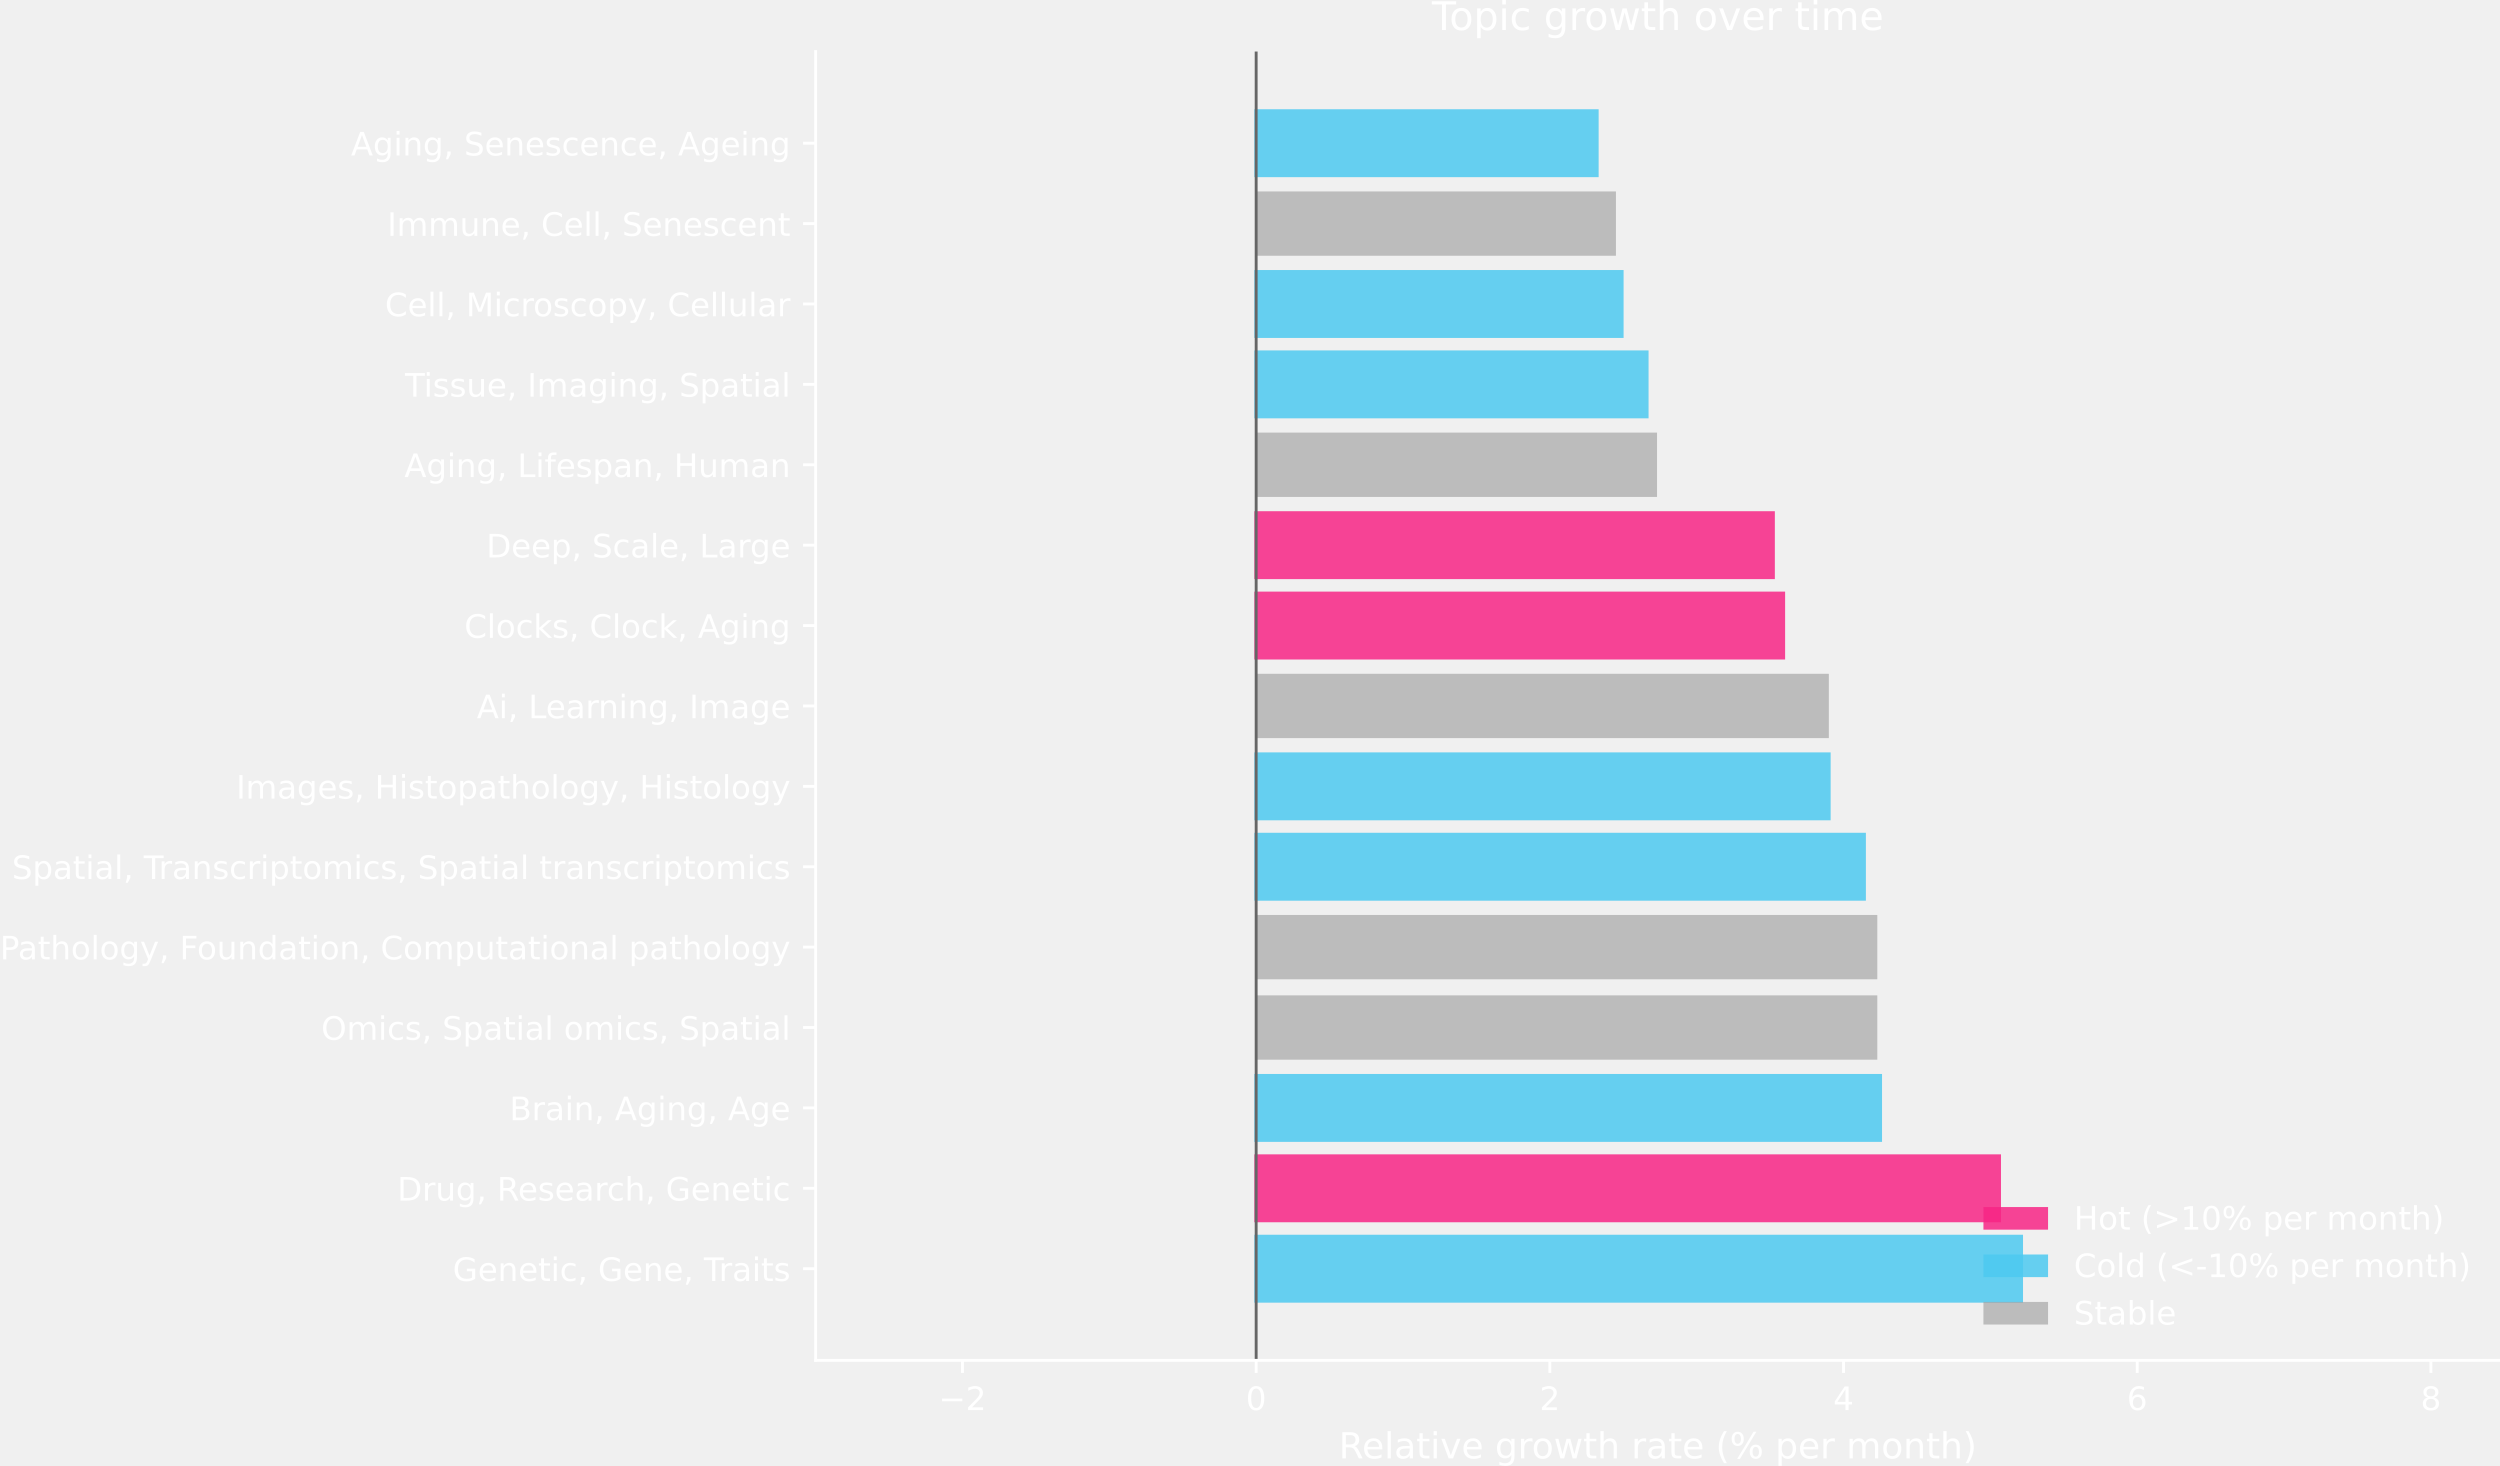
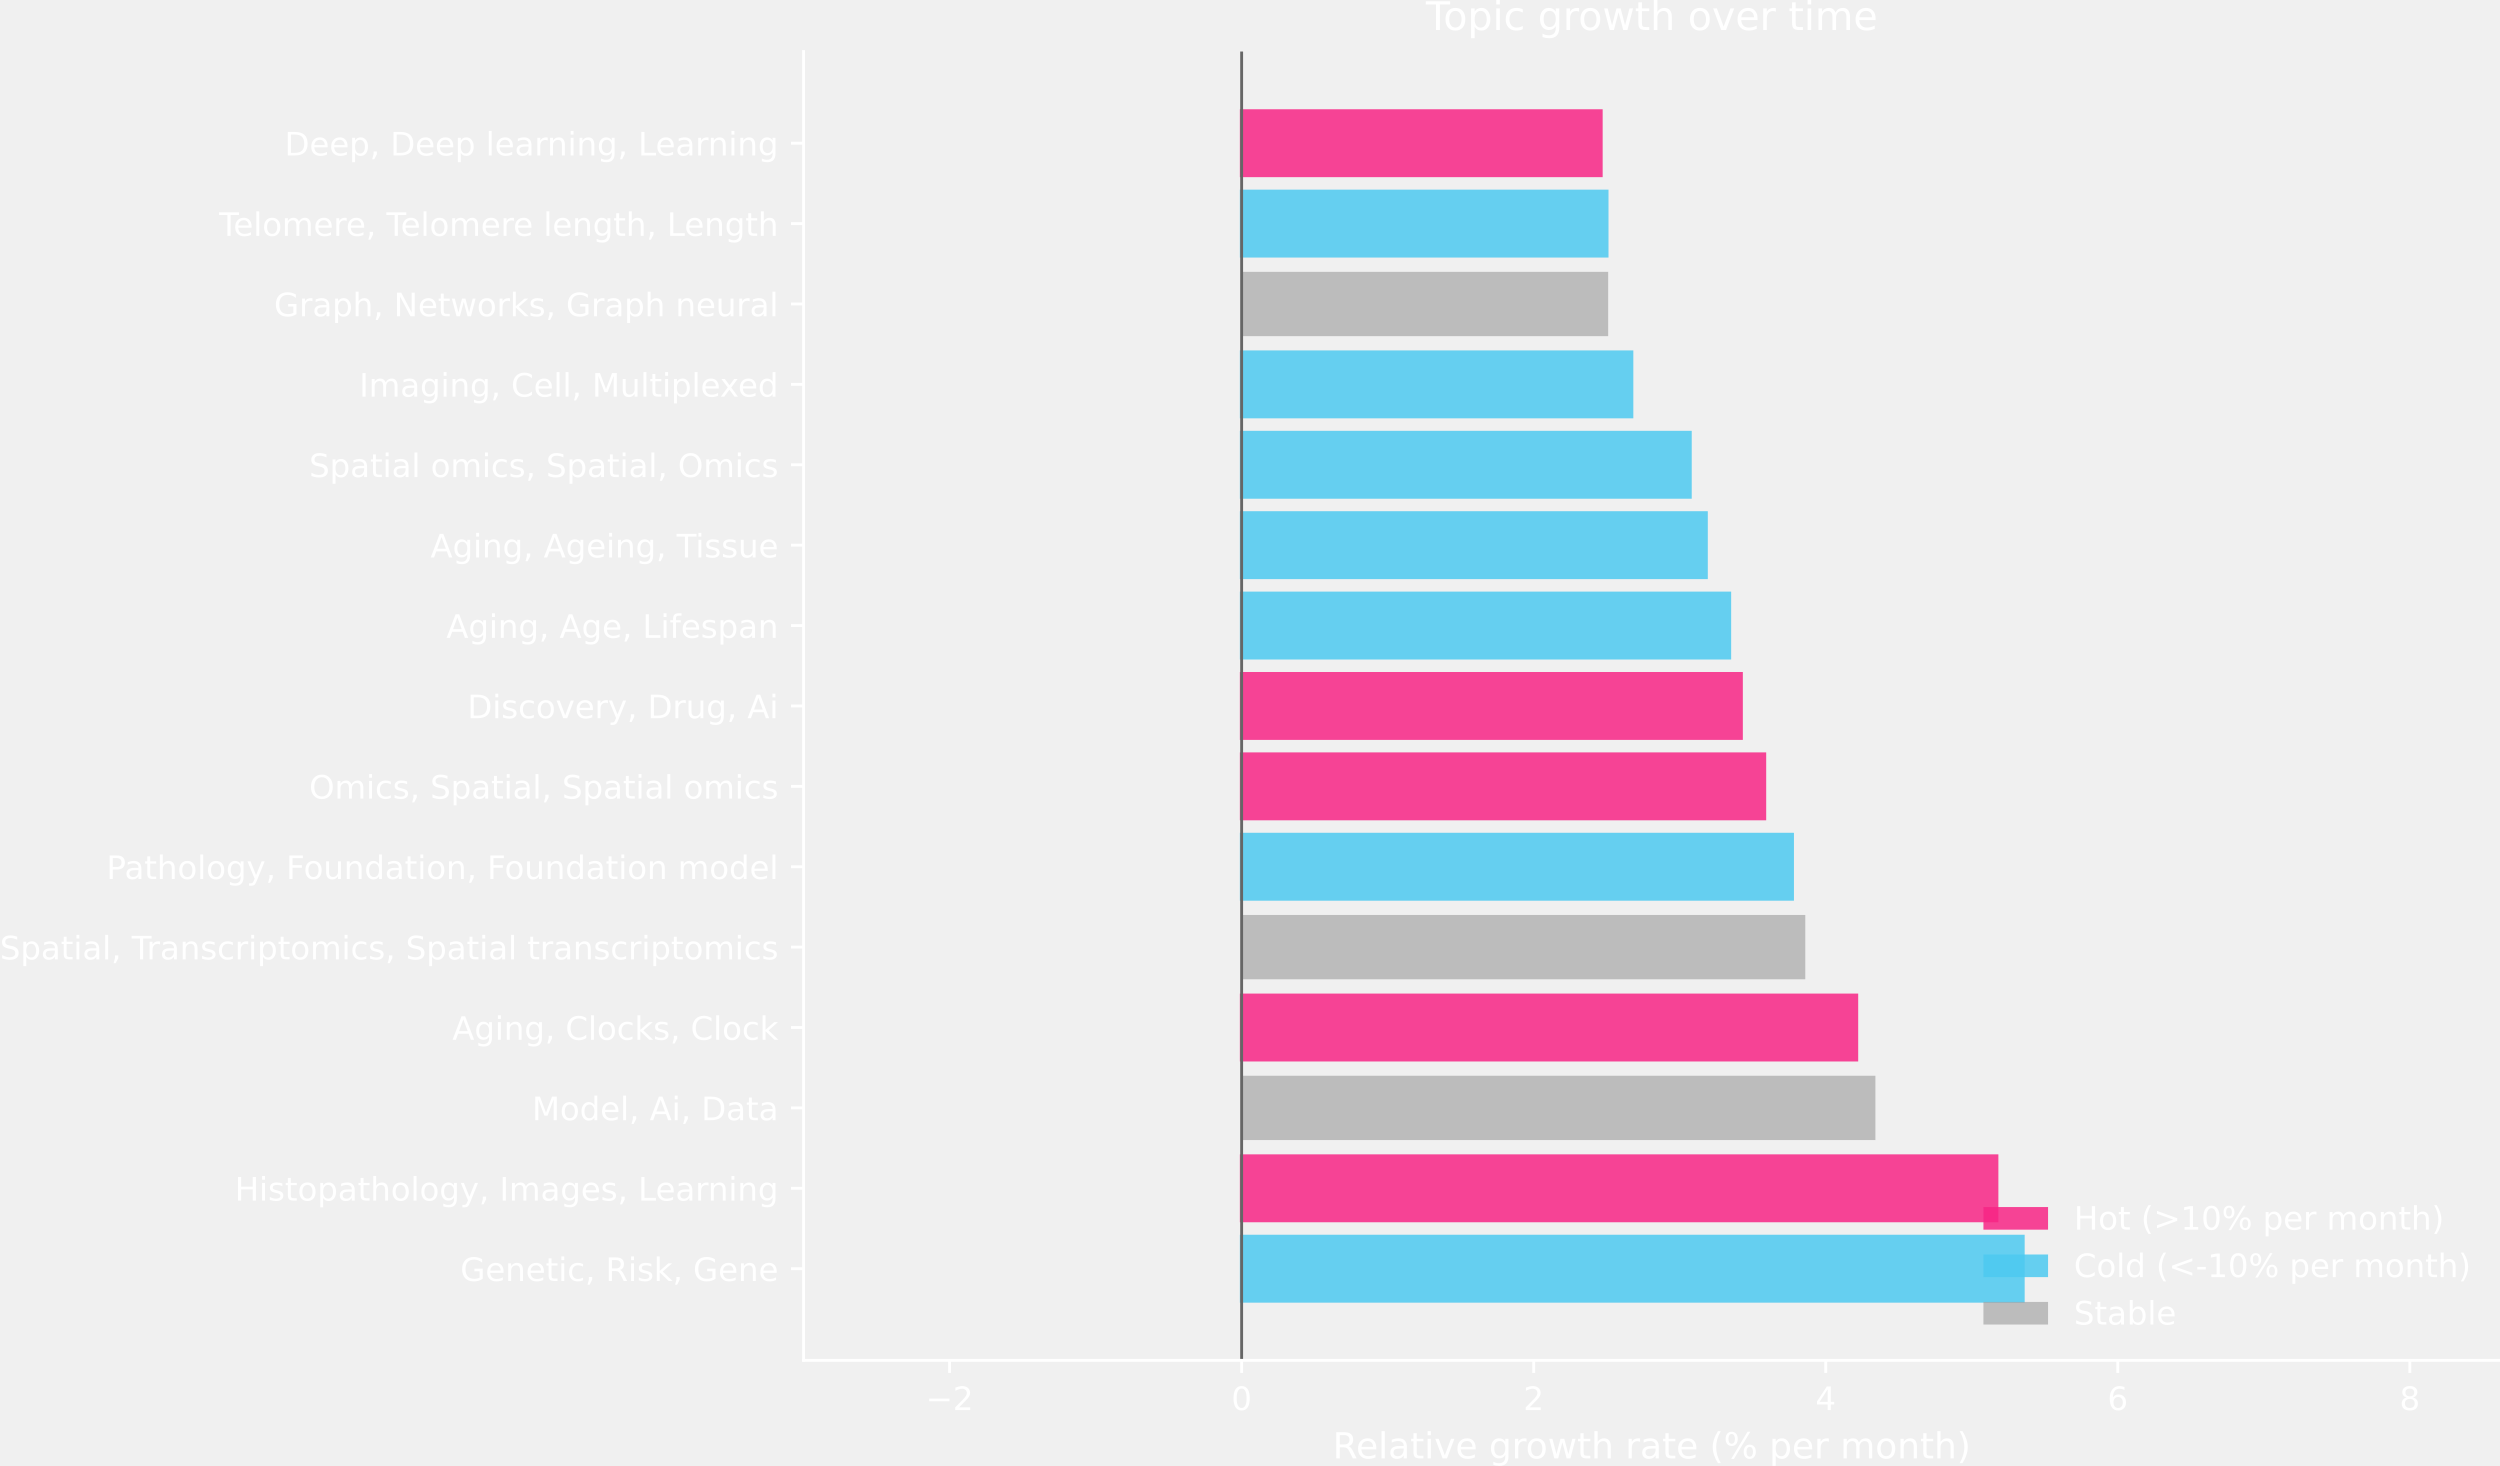
<svg xmlns="http://www.w3.org/2000/svg" xmlns:xlink="http://www.w3.org/1999/xlink" width="696.24pt" height="408.24pt" viewBox="0 0 696.24 408.24" version="1.1">
  <defs>
    <style type="text/css">*{stroke-linejoin: round; stroke-linecap: butt}</style>
  </defs>
  <g id="figure_1">
    <g id="patch_1">
      <path d="M 0 408.24  L 696.24 408.24  L 696.24 0  L 0 0  L 0 408.24  z " style="fill: none" />
    </g>
    <g id="axes_1">
      <g id="patch_2">
-         <path d="M 227.147 378.852  L 696.24 378.852  L 696.24 14.358  L 227.147 14.358  L 227.147 378.852  z " style="fill: none" />
+         <path d="M 223.79 378.852  L 696.24 378.852  L 696.24 14.358  L 223.79 14.358  L 223.79 378.852  z " style="fill: none" />
      </g>
      <g id="patch_3">
-         <path d="M 349.834 362.284  L 562.9 362.284  L 562.9 344.372  L 349.834 344.372  z " clip-path="url(#p03f38e6cdc)" style="fill: #4cc9f0; opacity: 0.85; stroke: #4cc9f0; stroke-linejoin: miter" />
+         <path d="M 345.792 362.284  L 563.36 362.284  L 563.36 344.372  L 345.792 344.372  z " clip-path="url(#p7d3401f3ee)" style="fill: #4cc9f0; opacity: 0.85; stroke: #4cc9f0; stroke-linejoin: miter" />
      </g>
      <g id="patch_4">
-         <path d="M 349.834 339.895  L 556.766 339.895  L 556.766 321.983  L 349.834 321.983  z " clip-path="url(#p03f38e6cdc)" style="fill: #f72585; opacity: 0.85; stroke: #f72585; stroke-linejoin: miter" />
+         <path d="M 345.792 339.895  L 556.04 339.895  L 556.04 321.983  L 345.792 321.983  z " clip-path="url(#p7d3401f3ee)" style="fill: #f72585; opacity: 0.85; stroke: #f72585; stroke-linejoin: miter" />
      </g>
      <g id="patch_5">
-         <path d="M 349.834 317.506  L 523.64 317.506  L 523.64 299.594  L 349.834 299.594  z " clip-path="url(#p03f38e6cdc)" style="fill: #4cc9f0; opacity: 0.85; stroke: #4cc9f0; stroke-linejoin: miter" />
+         <path d="M 345.792 317.506  L 522.287 317.506  L 522.287 299.594  L 345.792 299.594  z " clip-path="url(#p7d3401f3ee)" style="fill: #999999; opacity: 0.6" />
      </g>
      <g id="patch_6">
-         <path d="M 349.834 295.117  L 522.822 295.117  L 522.822 277.205  L 349.834 277.205  z " clip-path="url(#p03f38e6cdc)" style="fill: #999999; opacity: 0.6" />
+         <path d="M 345.792 295.117  L 517 295.117  L 517 277.205  L 345.792 277.205  z " clip-path="url(#p7d3401f3ee)" style="fill: #f72585; opacity: 0.85; stroke: #f72585; stroke-linejoin: miter" />
      </g>
      <g id="patch_7">
-         <path d="M 349.834 272.728  L 522.822 272.728  L 522.822 254.816  L 349.834 254.816  z " clip-path="url(#p03f38e6cdc)" style="fill: #999999; opacity: 0.6" />
+         <path d="M 345.792 272.728  L 502.766 272.728  L 502.766 254.816  L 345.792 254.816  z " clip-path="url(#p7d3401f3ee)" style="fill: #999999; opacity: 0.6" />
      </g>
      <g id="patch_8">
-         <path d="M 349.834 250.339  L 519.142 250.339  L 519.142 232.427  L 349.834 232.427  z " clip-path="url(#p03f38e6cdc)" style="fill: #4cc9f0; opacity: 0.85; stroke: #4cc9f0; stroke-linejoin: miter" />
+         <path d="M 345.792 250.339  L 499.106 250.339  L 499.106 232.427  L 345.792 232.427  z " clip-path="url(#p7d3401f3ee)" style="fill: #4cc9f0; opacity: 0.85; stroke: #4cc9f0; stroke-linejoin: miter" />
      </g>
      <g id="patch_9">
-         <path d="M 349.834 227.95  L 509.327 227.95  L 509.327 210.038  L 349.834 210.038  z " clip-path="url(#p03f38e6cdc)" style="fill: #4cc9f0; opacity: 0.85; stroke: #4cc9f0; stroke-linejoin: miter" />
+         <path d="M 345.792 227.95  L 491.38 227.95  L 491.38 210.038  L 345.792 210.038  z " clip-path="url(#p7d3401f3ee)" style="fill: #f72585; opacity: 0.85; stroke: #f72585; stroke-linejoin: miter" />
      </g>
      <g id="patch_10">
-         <path d="M 349.834 205.561  L 509.327 205.561  L 509.327 187.649  L 349.834 187.649  z " clip-path="url(#p03f38e6cdc)" style="fill: #999999; opacity: 0.6" />
+         <path d="M 345.792 205.561  L 484.873 205.561  L 484.873 187.649  L 345.792 187.649  z " clip-path="url(#p7d3401f3ee)" style="fill: #f72585; opacity: 0.85; stroke: #f72585; stroke-linejoin: miter" />
      </g>
      <g id="patch_11">
-         <path d="M 349.834 183.172  L 496.649 183.172  L 496.649 165.26  L 349.834 165.26  z " clip-path="url(#p03f38e6cdc)" style="fill: #f72585; opacity: 0.85; stroke: #f72585; stroke-linejoin: miter" />
+         <path d="M 345.792 183.172  L 481.62 183.172  L 481.62 165.26  L 345.792 165.26  z " clip-path="url(#p7d3401f3ee)" style="fill: #4cc9f0; opacity: 0.85; stroke: #4cc9f0; stroke-linejoin: miter" />
      </g>
      <g id="patch_12">
-         <path d="M 349.834 160.782  L 493.786 160.782  L 493.786 142.871  L 349.834 142.871  z " clip-path="url(#p03f38e6cdc)" style="fill: #f72585; opacity: 0.85; stroke: #f72585; stroke-linejoin: miter" />
+         <path d="M 345.792 160.782  L 475.113 160.782  L 475.113 142.871  L 345.792 142.871  z " clip-path="url(#p7d3401f3ee)" style="fill: #4cc9f0; opacity: 0.85; stroke: #4cc9f0; stroke-linejoin: miter" />
      </g>
      <g id="patch_13">
-         <path d="M 349.834 138.393  L 461.479 138.393  L 461.479 120.482  L 349.834 120.482  z " clip-path="url(#p03f38e6cdc)" style="fill: #999999; opacity: 0.6" />
+         <path d="M 345.792 138.393  L 470.639 138.393  L 470.639 120.482  L 345.792 120.482  z " clip-path="url(#p7d3401f3ee)" style="fill: #4cc9f0; opacity: 0.85; stroke: #4cc9f0; stroke-linejoin: miter" />
      </g>
      <g id="patch_14">
-         <path d="M 349.834 116.004  L 458.616 116.004  L 458.616 98.093  L 349.834 98.093  z " clip-path="url(#p03f38e6cdc)" style="fill: #4cc9f0; opacity: 0.85; stroke: #4cc9f0; stroke-linejoin: miter" />
+         <path d="M 345.792 116.004  L 454.373 116.004  L 454.373 98.093  L 345.792 98.093  z " clip-path="url(#p7d3401f3ee)" style="fill: #4cc9f0; opacity: 0.85; stroke: #4cc9f0; stroke-linejoin: miter" />
      </g>
      <g id="patch_15">
-         <path d="M 349.834 93.615  L 451.664 93.615  L 451.664 75.704  L 349.834 75.704  z " clip-path="url(#p03f38e6cdc)" style="fill: #4cc9f0; opacity: 0.85; stroke: #4cc9f0; stroke-linejoin: miter" />
+         <path d="M 345.792 93.615  L 447.866 93.615  L 447.866 75.704  L 345.792 75.704  z " clip-path="url(#p7d3401f3ee)" style="fill: #999999; opacity: 0.6" />
      </g>
      <g id="patch_16">
-         <path d="M 349.834 71.226  L 450.028 71.226  L 450.028 53.315  L 349.834 53.315  z " clip-path="url(#p03f38e6cdc)" style="fill: #999999; opacity: 0.6" />
+         <path d="M 345.792 71.226  L 447.459 71.226  L 447.459 53.315  L 345.792 53.315  z " clip-path="url(#p7d3401f3ee)" style="fill: #4cc9f0; opacity: 0.85; stroke: #4cc9f0; stroke-linejoin: miter" />
      </g>
      <g id="patch_17">
-         <path d="M 349.834 48.837  L 444.712 48.837  L 444.712 30.926  L 349.834 30.926  z " clip-path="url(#p03f38e6cdc)" style="fill: #4cc9f0; opacity: 0.85; stroke: #4cc9f0; stroke-linejoin: miter" />
+         <path d="M 345.792 48.837  L 445.833 48.837  L 445.833 30.926  L 345.792 30.926  z " clip-path="url(#p7d3401f3ee)" style="fill: #f72585; opacity: 0.85; stroke: #f72585; stroke-linejoin: miter" />
      </g>
      <g id="matplotlib.axis_1">
        <g id="xtick_1">
          <g id="line2d_1">
            <defs>
-               <path id="md2983e9ad0" d="M 0 0  L 0 3.5  " style="stroke: #ffffff; stroke-width: 0.8" />
+               <path id="m5d44bd2667" d="M 0 0  L 0 3.5  " style="stroke: #ffffff; stroke-width: 0.8" />
            </defs>
            <g>
-               <use xlink:href="#md2983e9ad0" x="268.043" y="378.852" style="fill: #ffffff; stroke: #ffffff; stroke-width: 0.8" />
+               <use xlink:href="#m5d44bd2667" x="264.457" y="378.852" style="fill: #ffffff; stroke: #ffffff; stroke-width: 0.8" />
            </g>
          </g>
          <g id="text_1">
-             <text style="font-size: 9px; font-family: 'DejaVu Sans', 'Liberation Sans', 'Noto Sans', 'FreeSans', sans-serif; text-anchor: middle; fill: #ffffff" x="268.043" y="392.69" transform="rotate(-0 268.0426 392.6902)">−2</text>
+             <text style="font-size: 9px; font-family: 'DejaVu Sans', 'Liberation Sans', 'Noto Sans', 'FreeSans', sans-serif; text-anchor: middle; fill: #ffffff" x="264.457" y="392.69" transform="rotate(-0 264.4574 392.6902)">−2</text>
          </g>
        </g>
        <g id="xtick_2">
          <g id="line2d_2">
            <g>
-               <use xlink:href="#md2983e9ad0" x="349.834" y="378.852" style="fill: #ffffff; stroke: #ffffff; stroke-width: 0.8" />
+               <use xlink:href="#m5d44bd2667" x="345.792" y="378.852" style="fill: #ffffff; stroke: #ffffff; stroke-width: 0.8" />
            </g>
          </g>
          <g id="text_2">
-             <text style="font-size: 9px; font-family: 'DejaVu Sans', 'Liberation Sans', 'Noto Sans', 'FreeSans', sans-serif; text-anchor: middle; fill: #ffffff" x="349.834" y="392.69" transform="rotate(-0 349.8338 392.6902)">0</text>
+             <text style="font-size: 9px; font-family: 'DejaVu Sans', 'Liberation Sans', 'Noto Sans', 'FreeSans', sans-serif; text-anchor: middle; fill: #ffffff" x="345.792" y="392.69" transform="rotate(-0 345.7915 392.6902)">0</text>
          </g>
        </g>
        <g id="xtick_3">
          <g id="line2d_3">
            <g>
-               <use xlink:href="#md2983e9ad0" x="431.625" y="378.852" style="fill: #ffffff; stroke: #ffffff; stroke-width: 0.8" />
+               <use xlink:href="#m5d44bd2667" x="427.126" y="378.852" style="fill: #ffffff; stroke: #ffffff; stroke-width: 0.8" />
            </g>
          </g>
          <g id="text_3">
-             <text style="font-size: 9px; font-family: 'DejaVu Sans', 'Liberation Sans', 'Noto Sans', 'FreeSans', sans-serif; text-anchor: middle; fill: #ffffff" x="431.625" y="392.69" transform="rotate(-0 431.625 392.6902)">2</text>
+             <text style="font-size: 9px; font-family: 'DejaVu Sans', 'Liberation Sans', 'Noto Sans', 'FreeSans', sans-serif; text-anchor: middle; fill: #ffffff" x="427.126" y="392.69" transform="rotate(-0 427.1257 392.6902)">2</text>
          </g>
        </g>
        <g id="xtick_4">
          <g id="line2d_4">
            <g>
-               <use xlink:href="#md2983e9ad0" x="513.416" y="378.852" style="fill: #ffffff; stroke: #ffffff; stroke-width: 0.8" />
+               <use xlink:href="#m5d44bd2667" x="508.46" y="378.852" style="fill: #ffffff; stroke: #ffffff; stroke-width: 0.8" />
            </g>
          </g>
          <g id="text_4">
-             <text style="font-size: 9px; font-family: 'DejaVu Sans', 'Liberation Sans', 'Noto Sans', 'FreeSans', sans-serif; text-anchor: middle; fill: #ffffff" x="513.416" y="392.69" transform="rotate(-0 513.4162 392.6902)">4</text>
+             <text style="font-size: 9px; font-family: 'DejaVu Sans', 'Liberation Sans', 'Noto Sans', 'FreeSans', sans-serif; text-anchor: middle; fill: #ffffff" x="508.46" y="392.69" transform="rotate(-0 508.4598 392.6902)">4</text>
          </g>
        </g>
        <g id="xtick_5">
          <g id="line2d_5">
            <g>
-               <use xlink:href="#md2983e9ad0" x="595.207" y="378.852" style="fill: #ffffff; stroke: #ffffff; stroke-width: 0.8" />
+               <use xlink:href="#m5d44bd2667" x="589.794" y="378.852" style="fill: #ffffff; stroke: #ffffff; stroke-width: 0.8" />
            </g>
          </g>
          <g id="text_5">
-             <text style="font-size: 9px; font-family: 'DejaVu Sans', 'Liberation Sans', 'Noto Sans', 'FreeSans', sans-serif; text-anchor: middle; fill: #ffffff" x="595.207" y="392.69" transform="rotate(-0 595.2074 392.6902)">6</text>
+             <text style="font-size: 9px; font-family: 'DejaVu Sans', 'Liberation Sans', 'Noto Sans', 'FreeSans', sans-serif; text-anchor: middle; fill: #ffffff" x="589.794" y="392.69" transform="rotate(-0 589.7939 392.6902)">6</text>
          </g>
        </g>
        <g id="xtick_6">
          <g id="line2d_6">
            <g>
-               <use xlink:href="#md2983e9ad0" x="676.999" y="378.852" style="fill: #ffffff; stroke: #ffffff; stroke-width: 0.8" />
+               <use xlink:href="#m5d44bd2667" x="671.128" y="378.852" style="fill: #ffffff; stroke: #ffffff; stroke-width: 0.8" />
            </g>
          </g>
          <g id="text_6">
-             <text style="font-size: 9px; font-family: 'DejaVu Sans', 'Liberation Sans', 'Noto Sans', 'FreeSans', sans-serif; text-anchor: middle; fill: #ffffff" x="676.999" y="392.69" transform="rotate(-0 676.9986 392.6902)">8</text>
+             <text style="font-size: 9px; font-family: 'DejaVu Sans', 'Liberation Sans', 'Noto Sans', 'FreeSans', sans-serif; text-anchor: middle; fill: #ffffff" x="671.128" y="392.69" transform="rotate(-0 671.1281 392.6902)">8</text>
          </g>
        </g>
        <g id="text_7">
-           <text style="font-size: 10px; font-family: 'DejaVu Sans', 'Liberation Sans', 'Noto Sans', 'FreeSans', sans-serif; text-anchor: middle; fill: #ffffff" x="461.694" y="406.16" transform="rotate(-0 461.6935 406.1603)">Relative growth rate (% per month)</text>
+           <text style="font-size: 10px; font-family: 'DejaVu Sans', 'Liberation Sans', 'Noto Sans', 'FreeSans', sans-serif; text-anchor: middle; fill: #ffffff" x="460.015" y="406.16" transform="rotate(-0 460.0152 406.1603)">Relative growth rate (% per month)</text>
        </g>
      </g>
      <g id="matplotlib.axis_2">
        <g id="ytick_1">
          <g id="line2d_7">
            <defs>
-               <path id="m5aa925e491" d="M 0 0  L -3.5 0  " style="stroke: #ffffff; stroke-width: 0.8" />
+               <path id="m8bc7560a64" d="M 0 0  L -3.5 0  " style="stroke: #ffffff; stroke-width: 0.8" />
            </defs>
            <g>
-               <use xlink:href="#m5aa925e491" x="227.147" y="353.328" style="fill: #ffffff; stroke: #ffffff; stroke-width: 0.8" />
+               <use xlink:href="#m8bc7560a64" x="223.79" y="353.328" style="fill: #ffffff; stroke: #ffffff; stroke-width: 0.8" />
            </g>
          </g>
          <g id="text_8">
-             <text style="font-size: 9px; font-family: 'DejaVu Sans', 'Liberation Sans', 'Noto Sans', 'FreeSans', sans-serif; text-anchor: end; fill: #ffffff" x="220.147" y="356.747" transform="rotate(-0 220.147 356.7474)">Genetic, Gene, Traits</text>
+             <text style="font-size: 9px; font-family: 'DejaVu Sans', 'Liberation Sans', 'Noto Sans', 'FreeSans', sans-serif; text-anchor: end; fill: #ffffff" x="216.79" y="356.747" transform="rotate(-0 216.7903 356.7474)">Genetic, Risk, Gene</text>
          </g>
        </g>
        <g id="ytick_2">
          <g id="line2d_8">
            <g>
-               <use xlink:href="#m5aa925e491" x="227.147" y="330.939" style="fill: #ffffff; stroke: #ffffff; stroke-width: 0.8" />
+               <use xlink:href="#m8bc7560a64" x="223.79" y="330.939" style="fill: #ffffff; stroke: #ffffff; stroke-width: 0.8" />
            </g>
          </g>
          <g id="text_9">
-             <text style="font-size: 9px; font-family: 'DejaVu Sans', 'Liberation Sans', 'Noto Sans', 'FreeSans', sans-serif; text-anchor: end; fill: #ffffff" x="220.147" y="334.358" transform="rotate(-0 220.147 334.3584)">Drug, Research, Genetic</text>
+             <text style="font-size: 9px; font-family: 'DejaVu Sans', 'Liberation Sans', 'Noto Sans', 'FreeSans', sans-serif; text-anchor: end; fill: #ffffff" x="216.79" y="334.358" transform="rotate(-0 216.7903 334.3584)">Histopathology, Images, Learning</text>
          </g>
        </g>
        <g id="ytick_3">
          <g id="line2d_9">
            <g>
-               <use xlink:href="#m5aa925e491" x="227.147" y="308.55" style="fill: #ffffff; stroke: #ffffff; stroke-width: 0.8" />
+               <use xlink:href="#m8bc7560a64" x="223.79" y="308.55" style="fill: #ffffff; stroke: #ffffff; stroke-width: 0.8" />
            </g>
          </g>
          <g id="text_10">
-             <text style="font-size: 9px; font-family: 'DejaVu Sans', 'Liberation Sans', 'Noto Sans', 'FreeSans', sans-serif; text-anchor: end; fill: #ffffff" x="220.147" y="311.969" transform="rotate(-0 220.147 311.9693)">Brain, Aging, Age</text>
+             <text style="font-size: 9px; font-family: 'DejaVu Sans', 'Liberation Sans', 'Noto Sans', 'FreeSans', sans-serif; text-anchor: end; fill: #ffffff" x="216.79" y="311.969" transform="rotate(-0 216.7903 311.9693)">Model, Ai, Data</text>
          </g>
        </g>
        <g id="ytick_4">
          <g id="line2d_10">
            <g>
-               <use xlink:href="#m5aa925e491" x="227.147" y="286.161" style="fill: #ffffff; stroke: #ffffff; stroke-width: 0.8" />
+               <use xlink:href="#m8bc7560a64" x="223.79" y="286.161" style="fill: #ffffff; stroke: #ffffff; stroke-width: 0.8" />
            </g>
          </g>
          <g id="text_11">
-             <text style="font-size: 9px; font-family: 'DejaVu Sans', 'Liberation Sans', 'Noto Sans', 'FreeSans', sans-serif; text-anchor: end; fill: #ffffff" x="220.147" y="289.58" transform="rotate(-0 220.147 289.5803)">Omics, Spatial omics, Spatial</text>
+             <text style="font-size: 9px; font-family: 'DejaVu Sans', 'Liberation Sans', 'Noto Sans', 'FreeSans', sans-serif; text-anchor: end; fill: #ffffff" x="216.79" y="289.58" transform="rotate(-0 216.7903 289.5803)">Aging, Clocks, Clock</text>
          </g>
        </g>
        <g id="ytick_5">
          <g id="line2d_11">
            <g>
-               <use xlink:href="#m5aa925e491" x="227.147" y="263.772" style="fill: #ffffff; stroke: #ffffff; stroke-width: 0.8" />
+               <use xlink:href="#m8bc7560a64" x="223.79" y="263.772" style="fill: #ffffff; stroke: #ffffff; stroke-width: 0.8" />
            </g>
          </g>
          <g id="text_12">
-             <text style="font-size: 9px; font-family: 'DejaVu Sans', 'Liberation Sans', 'Noto Sans', 'FreeSans', sans-serif; text-anchor: end; fill: #ffffff" x="220.147" y="267.191" transform="rotate(-0 220.147 267.1913)">Pathology, Foundation, Computational pathology</text>
+             <text style="font-size: 9px; font-family: 'DejaVu Sans', 'Liberation Sans', 'Noto Sans', 'FreeSans', sans-serif; text-anchor: end; fill: #ffffff" x="216.79" y="267.191" transform="rotate(-0 216.7903 267.1913)">Spatial, Transcriptomics, Spatial transcriptomics</text>
          </g>
        </g>
        <g id="ytick_6">
          <g id="line2d_12">
            <g>
-               <use xlink:href="#m5aa925e491" x="227.147" y="241.383" style="fill: #ffffff; stroke: #ffffff; stroke-width: 0.8" />
+               <use xlink:href="#m8bc7560a64" x="223.79" y="241.383" style="fill: #ffffff; stroke: #ffffff; stroke-width: 0.8" />
            </g>
          </g>
          <g id="text_13">
-             <text style="font-size: 9px; font-family: 'DejaVu Sans', 'Liberation Sans', 'Noto Sans', 'FreeSans', sans-serif; text-anchor: end; fill: #ffffff" x="220.147" y="244.802" transform="rotate(-0 220.147 244.8023)">Spatial, Transcriptomics, Spatial transcriptomics</text>
+             <text style="font-size: 9px; font-family: 'DejaVu Sans', 'Liberation Sans', 'Noto Sans', 'FreeSans', sans-serif; text-anchor: end; fill: #ffffff" x="216.79" y="244.802" transform="rotate(-0 216.7903 244.8023)">Pathology, Foundation, Foundation model</text>
          </g>
        </g>
        <g id="ytick_7">
          <g id="line2d_13">
            <g>
-               <use xlink:href="#m5aa925e491" x="227.147" y="218.994" style="fill: #ffffff; stroke: #ffffff; stroke-width: 0.8" />
+               <use xlink:href="#m8bc7560a64" x="223.79" y="218.994" style="fill: #ffffff; stroke: #ffffff; stroke-width: 0.8" />
            </g>
          </g>
          <g id="text_14">
-             <text style="font-size: 9px; font-family: 'DejaVu Sans', 'Liberation Sans', 'Noto Sans', 'FreeSans', sans-serif; text-anchor: end; fill: #ffffff" x="220.147" y="222.413" transform="rotate(-0 220.147 222.4132)">Images, Histopathology, Histology</text>
+             <text style="font-size: 9px; font-family: 'DejaVu Sans', 'Liberation Sans', 'Noto Sans', 'FreeSans', sans-serif; text-anchor: end; fill: #ffffff" x="216.79" y="222.413" transform="rotate(-0 216.7903 222.4132)">Omics, Spatial, Spatial omics</text>
          </g>
        </g>
        <g id="ytick_8">
          <g id="line2d_14">
            <g>
-               <use xlink:href="#m5aa925e491" x="227.147" y="196.605" style="fill: #ffffff; stroke: #ffffff; stroke-width: 0.8" />
+               <use xlink:href="#m8bc7560a64" x="223.79" y="196.605" style="fill: #ffffff; stroke: #ffffff; stroke-width: 0.8" />
            </g>
          </g>
          <g id="text_15">
-             <text style="font-size: 9px; font-family: 'DejaVu Sans', 'Liberation Sans', 'Noto Sans', 'FreeSans', sans-serif; text-anchor: end; fill: #ffffff" x="220.147" y="200.024" transform="rotate(-0 220.147 200.0242)">Ai, Learning, Image</text>
+             <text style="font-size: 9px; font-family: 'DejaVu Sans', 'Liberation Sans', 'Noto Sans', 'FreeSans', sans-serif; text-anchor: end; fill: #ffffff" x="216.79" y="200.024" transform="rotate(-0 216.7903 200.0242)">Discovery, Drug, Ai</text>
          </g>
        </g>
        <g id="ytick_9">
          <g id="line2d_15">
            <g>
-               <use xlink:href="#m5aa925e491" x="227.147" y="174.216" style="fill: #ffffff; stroke: #ffffff; stroke-width: 0.8" />
+               <use xlink:href="#m8bc7560a64" x="223.79" y="174.216" style="fill: #ffffff; stroke: #ffffff; stroke-width: 0.8" />
            </g>
          </g>
          <g id="text_16">
-             <text style="font-size: 9px; font-family: 'DejaVu Sans', 'Liberation Sans', 'Noto Sans', 'FreeSans', sans-serif; text-anchor: end; fill: #ffffff" x="220.147" y="177.635" transform="rotate(-0 220.147 177.6352)">Clocks, Clock, Aging</text>
+             <text style="font-size: 9px; font-family: 'DejaVu Sans', 'Liberation Sans', 'Noto Sans', 'FreeSans', sans-serif; text-anchor: end; fill: #ffffff" x="216.79" y="177.635" transform="rotate(-0 216.7903 177.6352)">Aging, Age, Lifespan</text>
          </g>
        </g>
        <g id="ytick_10">
          <g id="line2d_16">
            <g>
-               <use xlink:href="#m5aa925e491" x="227.147" y="151.827" style="fill: #ffffff; stroke: #ffffff; stroke-width: 0.8" />
+               <use xlink:href="#m8bc7560a64" x="223.79" y="151.827" style="fill: #ffffff; stroke: #ffffff; stroke-width: 0.8" />
            </g>
          </g>
          <g id="text_17">
-             <text style="font-size: 9px; font-family: 'DejaVu Sans', 'Liberation Sans', 'Noto Sans', 'FreeSans', sans-serif; text-anchor: end; fill: #ffffff" x="220.147" y="155.246" transform="rotate(-0 220.147 155.2462)">Deep, Scale, Large</text>
+             <text style="font-size: 9px; font-family: 'DejaVu Sans', 'Liberation Sans', 'Noto Sans', 'FreeSans', sans-serif; text-anchor: end; fill: #ffffff" x="216.79" y="155.246" transform="rotate(-0 216.7903 155.2462)">Aging, Ageing, Tissue</text>
          </g>
        </g>
        <g id="ytick_11">
          <g id="line2d_17">
            <g>
-               <use xlink:href="#m5aa925e491" x="227.147" y="129.438" style="fill: #ffffff; stroke: #ffffff; stroke-width: 0.8" />
+               <use xlink:href="#m8bc7560a64" x="223.79" y="129.438" style="fill: #ffffff; stroke: #ffffff; stroke-width: 0.8" />
            </g>
          </g>
          <g id="text_18">
-             <text style="font-size: 9px; font-family: 'DejaVu Sans', 'Liberation Sans', 'Noto Sans', 'FreeSans', sans-serif; text-anchor: end; fill: #ffffff" x="220.147" y="132.857" transform="rotate(-0 220.147 132.8572)">Aging, Lifespan, Human</text>
+             <text style="font-size: 9px; font-family: 'DejaVu Sans', 'Liberation Sans', 'Noto Sans', 'FreeSans', sans-serif; text-anchor: end; fill: #ffffff" x="216.79" y="132.857" transform="rotate(-0 216.7903 132.8572)">Spatial omics, Spatial, Omics</text>
          </g>
        </g>
        <g id="ytick_12">
          <g id="line2d_18">
            <g>
-               <use xlink:href="#m5aa925e491" x="227.147" y="107.049" style="fill: #ffffff; stroke: #ffffff; stroke-width: 0.8" />
+               <use xlink:href="#m8bc7560a64" x="223.79" y="107.049" style="fill: #ffffff; stroke: #ffffff; stroke-width: 0.8" />
            </g>
          </g>
          <g id="text_19">
-             <text style="font-size: 9px; font-family: 'DejaVu Sans', 'Liberation Sans', 'Noto Sans', 'FreeSans', sans-serif; text-anchor: end; fill: #ffffff" x="220.147" y="110.468" transform="rotate(-0 220.147 110.4681)">Tissue, Imaging, Spatial</text>
+             <text style="font-size: 9px; font-family: 'DejaVu Sans', 'Liberation Sans', 'Noto Sans', 'FreeSans', sans-serif; text-anchor: end; fill: #ffffff" x="216.79" y="110.468" transform="rotate(-0 216.7903 110.4681)">Imaging, Cell, Multiplexed</text>
          </g>
        </g>
        <g id="ytick_13">
          <g id="line2d_19">
            <g>
-               <use xlink:href="#m5aa925e491" x="227.147" y="84.66" style="fill: #ffffff; stroke: #ffffff; stroke-width: 0.8" />
+               <use xlink:href="#m8bc7560a64" x="223.79" y="84.66" style="fill: #ffffff; stroke: #ffffff; stroke-width: 0.8" />
            </g>
          </g>
          <g id="text_20">
-             <text style="font-size: 9px; font-family: 'DejaVu Sans', 'Liberation Sans', 'Noto Sans', 'FreeSans', sans-serif; text-anchor: end; fill: #ffffff" x="220.147" y="88.079" transform="rotate(-0 220.147 88.07911)">Cell, Microscopy, Cellular</text>
+             <text style="font-size: 9px; font-family: 'DejaVu Sans', 'Liberation Sans', 'Noto Sans', 'FreeSans', sans-serif; text-anchor: end; fill: #ffffff" x="216.79" y="88.079" transform="rotate(-0 216.7903 88.07911)">Graph, Networks, Graph neural</text>
          </g>
        </g>
        <g id="ytick_14">
          <g id="line2d_20">
            <g>
-               <use xlink:href="#m5aa925e491" x="227.147" y="62.271" style="fill: #ffffff; stroke: #ffffff; stroke-width: 0.8" />
+               <use xlink:href="#m8bc7560a64" x="223.79" y="62.271" style="fill: #ffffff; stroke: #ffffff; stroke-width: 0.8" />
            </g>
          </g>
          <g id="text_21">
-             <text style="font-size: 9px; font-family: 'DejaVu Sans', 'Liberation Sans', 'Noto Sans', 'FreeSans', sans-serif; text-anchor: end; fill: #ffffff" x="220.147" y="65.69" transform="rotate(-0 220.147 65.69009)">Immune, Cell, Senescent</text>
+             <text style="font-size: 9px; font-family: 'DejaVu Sans', 'Liberation Sans', 'Noto Sans', 'FreeSans', sans-serif; text-anchor: end; fill: #ffffff" x="216.79" y="65.69" transform="rotate(-0 216.7903 65.69009)">Telomere, Telomere length, Length</text>
          </g>
        </g>
        <g id="ytick_15">
          <g id="line2d_21">
            <g>
-               <use xlink:href="#m5aa925e491" x="227.147" y="39.882" style="fill: #ffffff; stroke: #ffffff; stroke-width: 0.8" />
+               <use xlink:href="#m8bc7560a64" x="223.79" y="39.882" style="fill: #ffffff; stroke: #ffffff; stroke-width: 0.8" />
            </g>
          </g>
          <g id="text_22">
-             <text style="font-size: 9px; font-family: 'DejaVu Sans', 'Liberation Sans', 'Noto Sans', 'FreeSans', sans-serif; text-anchor: end; fill: #ffffff" x="220.147" y="43.301" transform="rotate(-0 220.147 43.30106)">Aging, Senescence, Ageing</text>
+             <text style="font-size: 9px; font-family: 'DejaVu Sans', 'Liberation Sans', 'Noto Sans', 'FreeSans', sans-serif; text-anchor: end; fill: #ffffff" x="216.79" y="43.301" transform="rotate(-0 216.7903 43.30106)">Deep, Deep learning, Learning</text>
          </g>
        </g>
      </g>
      <g id="line2d_22">
-         <path d="M 349.834 378.852  L 349.834 14.358  " clip-path="url(#p03f38e6cdc)" style="fill: none; stroke: #666666; stroke-width: 0.8; stroke-linecap: square" />
+         <path d="M 345.792 378.852  L 345.792 14.358  " clip-path="url(#p7d3401f3ee)" style="fill: none; stroke: #666666; stroke-width: 0.8; stroke-linecap: square" />
      </g>
      <g id="patch_18">
-         <path d="M 227.147 378.852  L 227.147 14.358  " style="fill: none; stroke: #ffffff; stroke-width: 0.8; stroke-linejoin: miter; stroke-linecap: square" />
+         <path d="M 223.79 378.852  L 223.79 14.358  " style="fill: none; stroke: #ffffff; stroke-width: 0.8; stroke-linejoin: miter; stroke-linecap: square" />
      </g>
      <g id="patch_19">
-         <path d="M 227.147 378.852  L 696.24 378.852  " style="fill: none; stroke: #ffffff; stroke-width: 0.8; stroke-linejoin: miter; stroke-linecap: square" />
+         <path d="M 223.79 378.852  L 696.24 378.852  " style="fill: none; stroke: #ffffff; stroke-width: 0.8; stroke-linejoin: miter; stroke-linecap: square" />
      </g>
      <g id="text_23">
-         <text style="font-size: 11px; font-family: 'DejaVu Sans', 'Liberation Sans', 'Noto Sans', 'FreeSans', sans-serif; text-anchor: middle; fill: #ffffff" x="461.694" y="8.358" transform="rotate(-0 461.6935 8.358281)">Topic growth over time</text>
+         <text style="font-size: 11px; font-family: 'DejaVu Sans', 'Liberation Sans', 'Noto Sans', 'FreeSans', sans-serif; text-anchor: middle; fill: #ffffff" x="460.015" y="8.358" transform="rotate(-0 460.0152 8.358281)">Topic growth over time</text>
      </g>
      <g id="legend_1">
        <g id="patch_20">
          <path d="M 552.378 342.459  L 570.378 342.459  L 570.378 336.159  L 552.378 336.159  z " style="fill: #f72585; opacity: 0.85" />
        </g>
        <g id="text_24">
          <text style="font-size: 9px; font-family: 'DejaVu Sans', 'Liberation Sans', 'Noto Sans', 'FreeSans', sans-serif; text-anchor: start; fill: #ffffff" x="577.578" y="342.459" transform="rotate(-0 577.5778 342.4592)">Hot (&gt;10% per month)</text>
        </g>
        <g id="patch_21">
          <path d="M 552.378 355.67  L 570.378 355.67  L 570.378 349.37  L 552.378 349.37  z " style="fill: #4cc9f0; opacity: 0.85" />
        </g>
        <g id="text_25">
          <text style="font-size: 9px; font-family: 'DejaVu Sans', 'Liberation Sans', 'Noto Sans', 'FreeSans', sans-serif; text-anchor: start; fill: #ffffff" x="577.578" y="355.67" transform="rotate(-0 577.5778 355.6695)">Cold (&lt;-10% per month)</text>
        </g>
        <g id="patch_22">
          <path d="M 552.378 368.88  L 570.378 368.88  L 570.378 362.58  L 552.378 362.58  z " style="fill: #999999; opacity: 0.6" />
        </g>
        <g id="text_26">
          <text style="font-size: 9px; font-family: 'DejaVu Sans', 'Liberation Sans', 'Noto Sans', 'FreeSans', sans-serif; text-anchor: start; fill: #ffffff" x="577.578" y="368.88" transform="rotate(-0 577.5778 368.8798)">Stable</text>
        </g>
      </g>
    </g>
  </g>
  <defs>
-     <clipPath id="p03f38e6cdc">
-       <rect x="227.147" y="14.358" width="469.093" height="364.493" />
+     <clipPath id="p7d3401f3ee">
+       <rect x="223.79" y="14.358" width="472.45" height="364.493" />
    </clipPath>
  </defs>
</svg>
